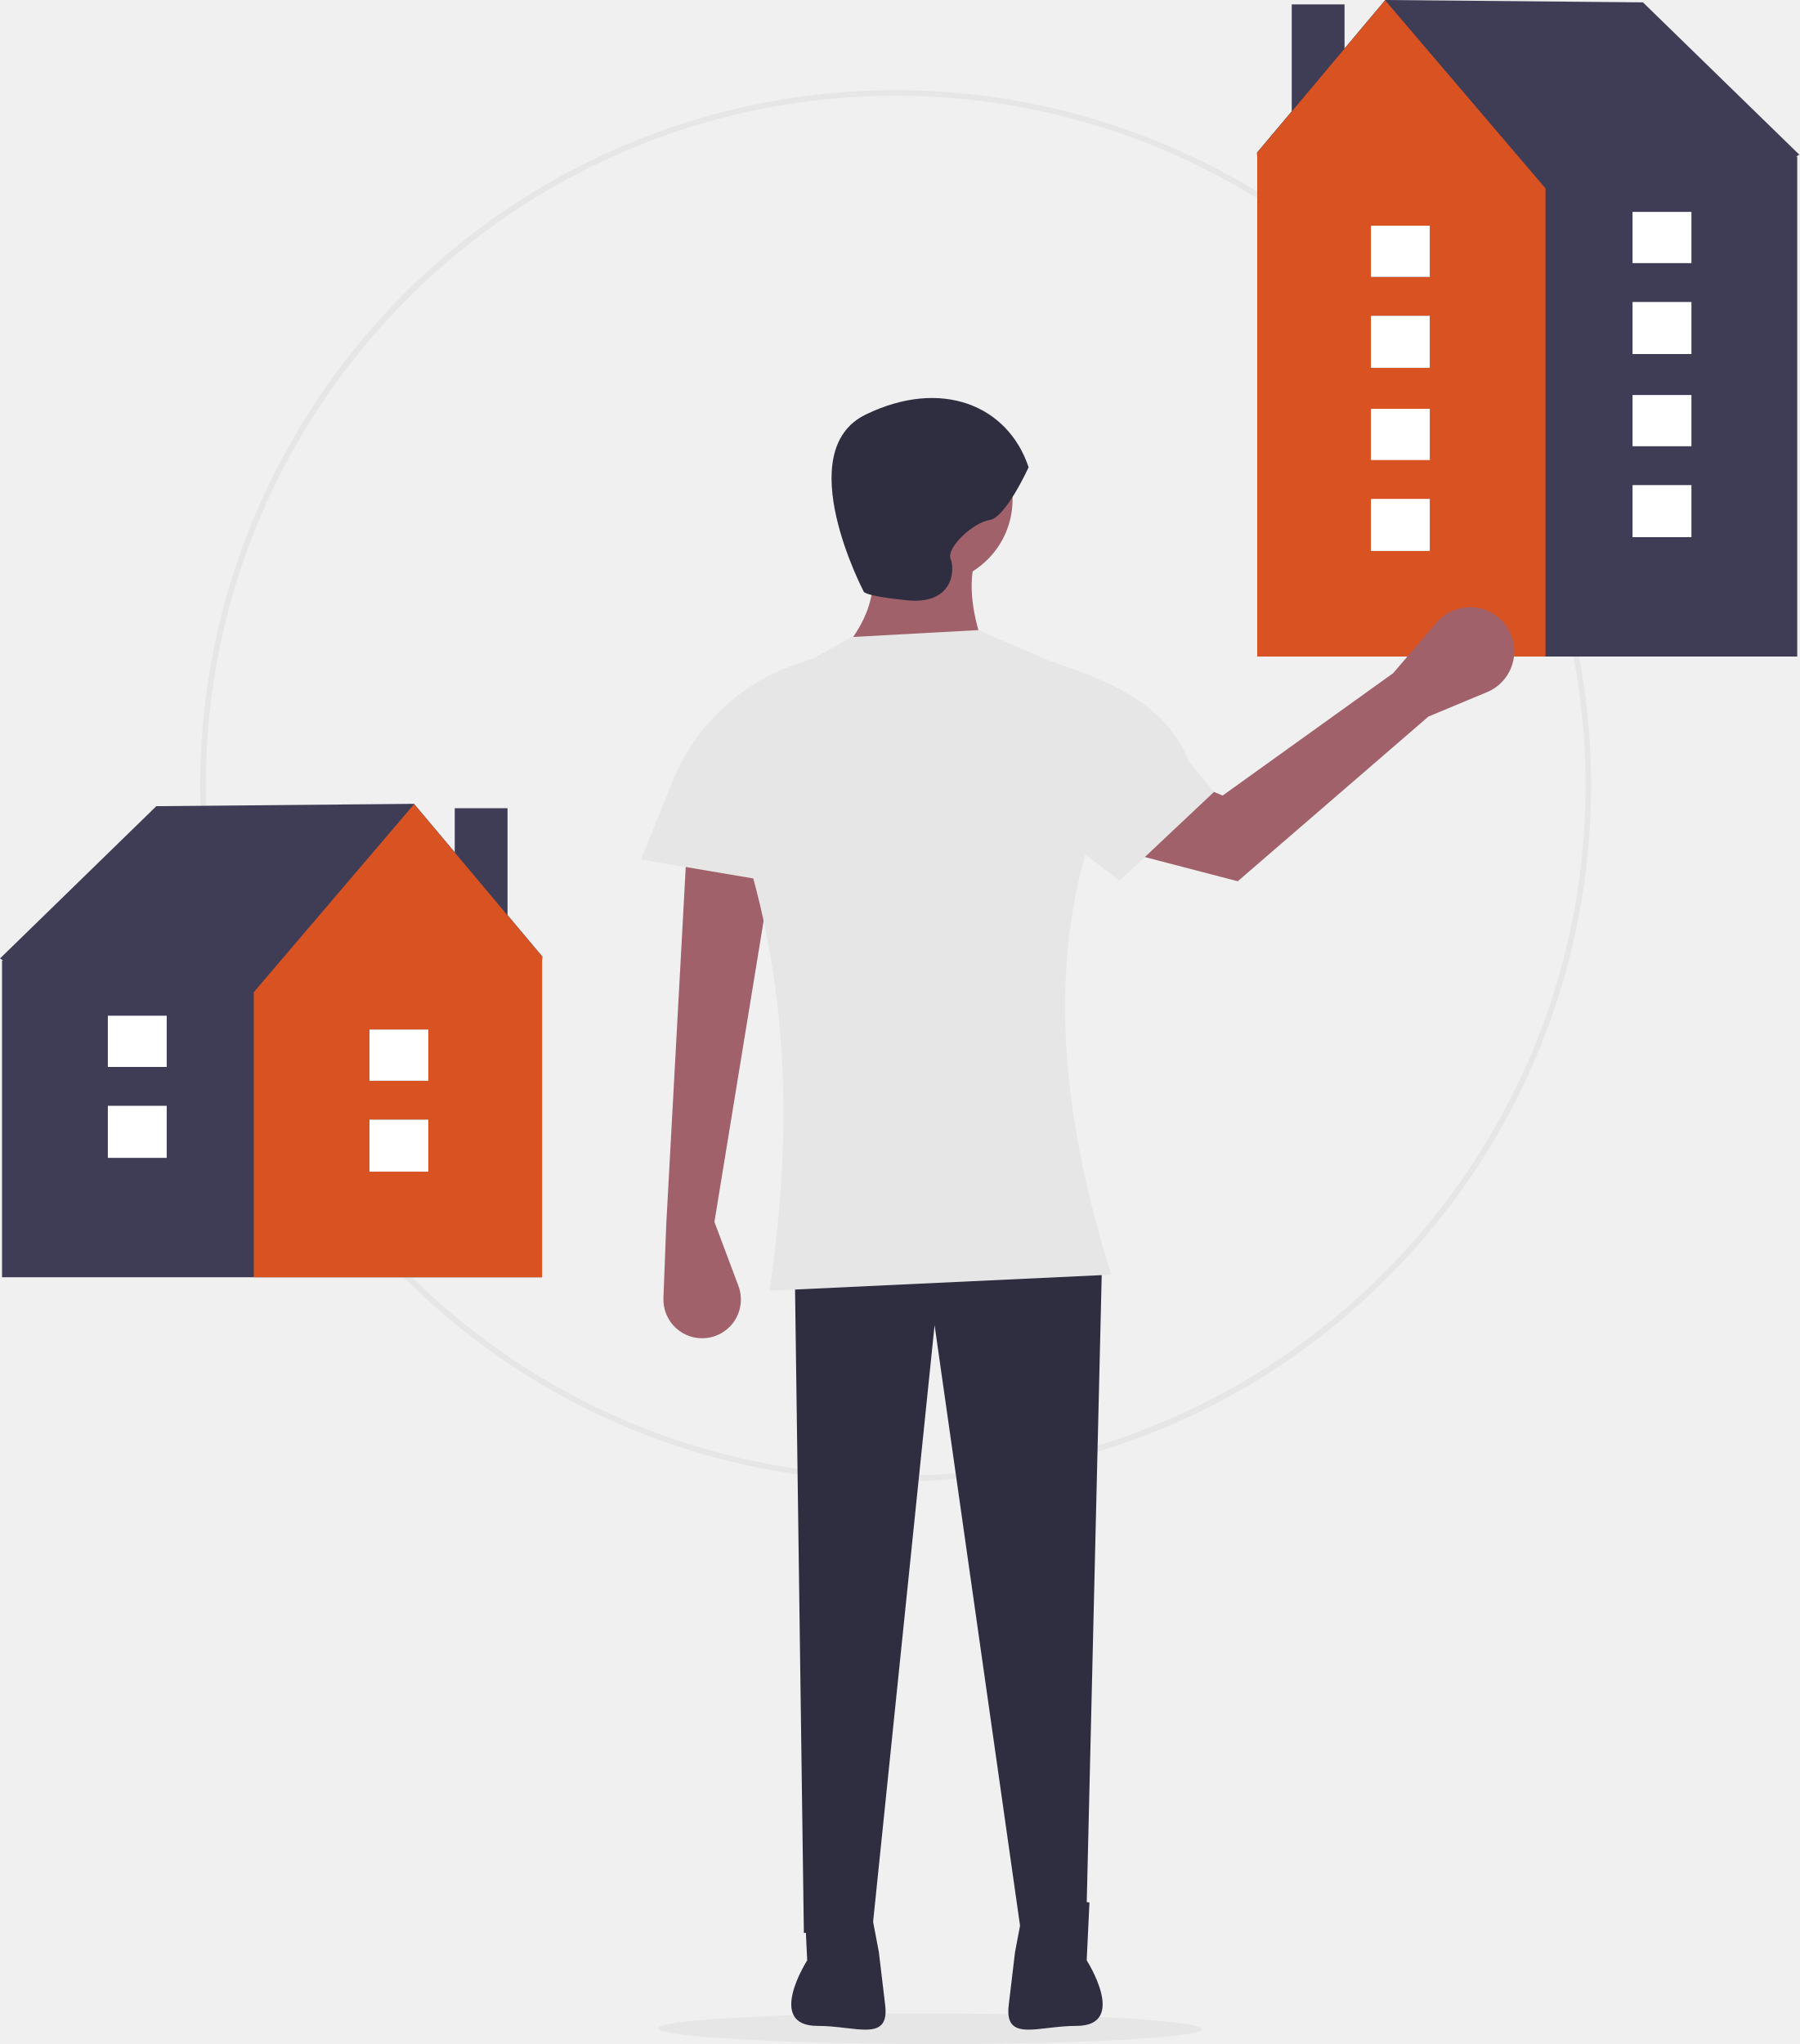
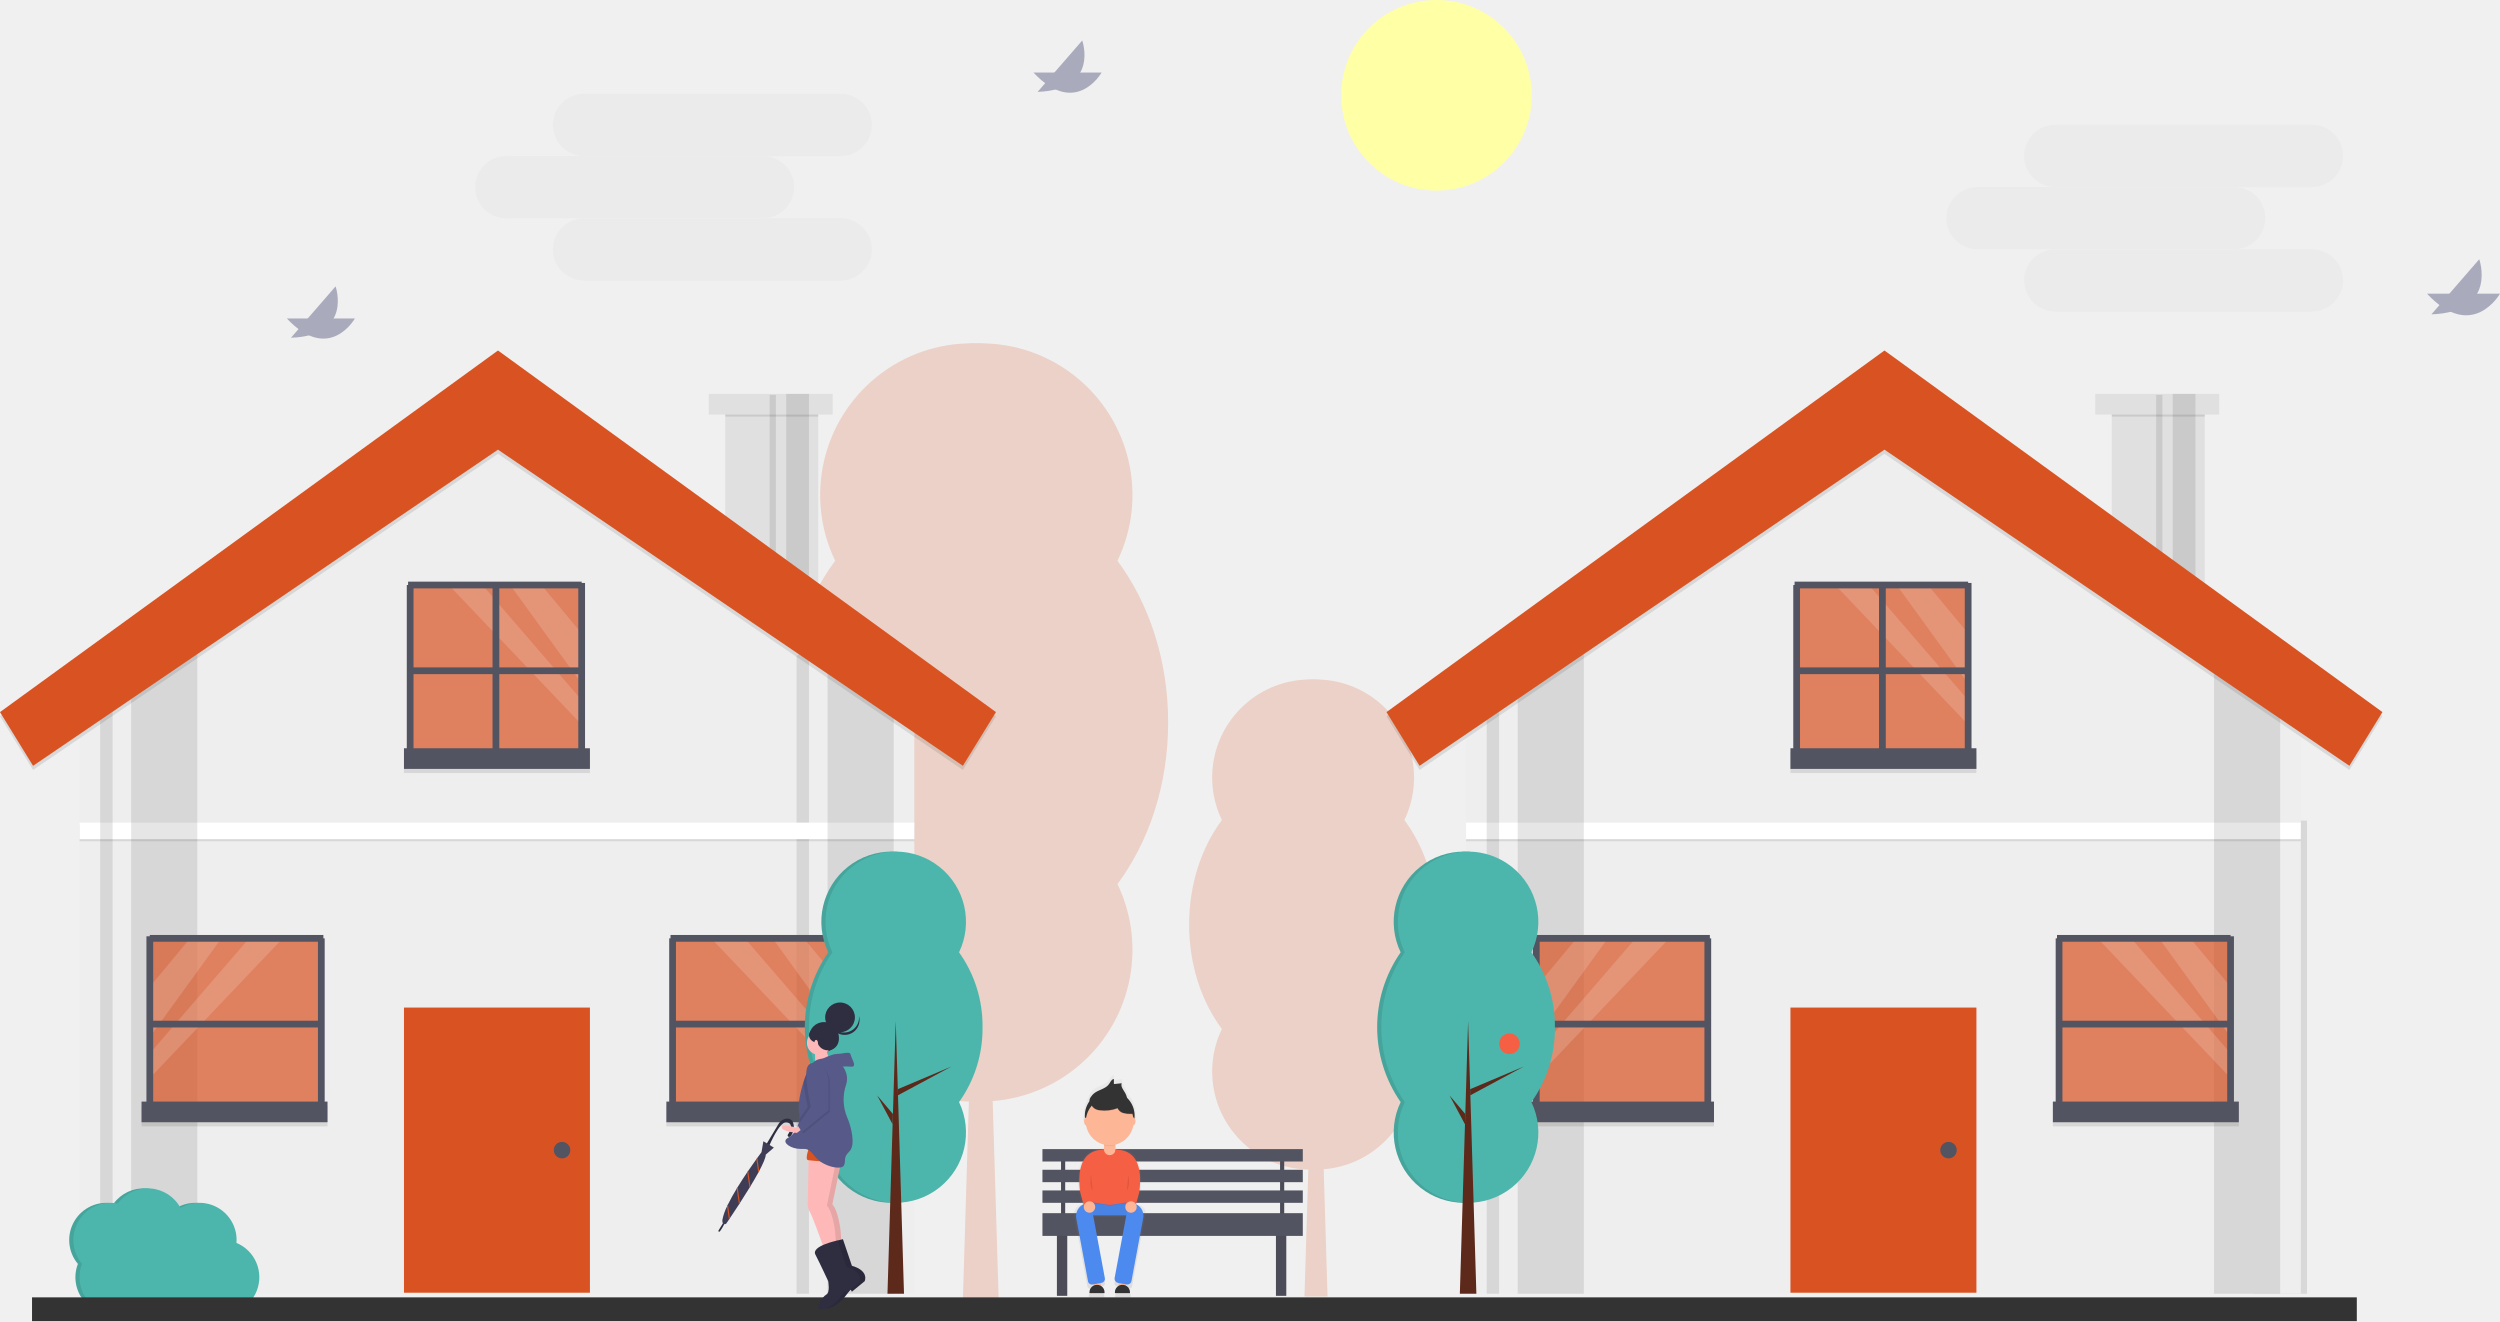
- <svg xmlns="http://www.w3.org/2000/svg" id="efec5e00-3a03-4cc7-a116-3276bdc4c472" data-name="Layer 1" width="648.601" height="736.677" viewBox="0 0 648.601 736.677">
-   <ellipse cx="610.961" cy="812.823" rx="5.513" ry="98.066" transform="translate(-478.5417 1340.817) rotate(-89.90804)" fill="#e6e6e6" />
-   <path d="M598.576,615.545a250.685,250.685,0,1,1,177.26-73.424A249.045,249.045,0,0,1,598.576,615.545Zm0-499.369c-137.125,0-248.684,111.559-248.684,248.684S461.451,613.545,598.576,613.545c137.125,0,248.684-111.56,248.684-248.685S735.7,116.176,598.576,116.176Z" transform="translate(-275.6997 -81.66159)" fill="#e6e6e6" />
-   <rect x="163.923" y="291.289" width="19.027" height="65.862" fill="#3f3d56" />
-   <polygon points="195.515 344.761 149.239 289.708 56.349 290.557 0 345.442 1.139 346.174 0.732 346.174 0.732 460.334 195.39 460.334 195.39 346.174 195.515 344.761" fill="#3f3d56" />
-   <polygon points="149.287 289.825 91.475 357.603 91.475 460.334 195.39 460.334 195.39 344.71 149.287 289.825" fill="#d95322" />
-   <rect x="133.187" y="403.523" width="21.222" height="18.758" fill="#3f3d56" />
-   <rect x="133.187" y="371.055" width="21.222" height="18.46" fill="#3f3d56" />
-   <rect x="133.187" y="403.523" width="21.222" height="18.758" fill="#fff" />
-   <rect x="133.187" y="371.055" width="21.222" height="18.46" fill="#fff" />
-   <rect x="38.875" y="398.545" width="21.222" height="18.758" fill="#3f3d56" />
-   <rect x="38.875" y="366.077" width="21.222" height="18.46" fill="#3f3d56" />
-   <rect x="38.875" y="398.545" width="21.222" height="18.758" fill="#fff" />
-   <rect x="38.875" y="366.077" width="21.222" height="18.46" fill="#fff" />
-   <rect x="465.651" y="1.581" width="19.027" height="65.862" fill="#3f3d56" />
-   <polygon points="453.211 56.466 453.211 236.624 647.869 236.624 647.869 56.466 647.462 56.466 648.601 55.734 592.252 0.849 499.362 0 453.086 55.053 453.211 56.466" fill="#3f3d56" />
-   <polygon points="453.211 55.002 453.211 236.624 557.126 236.624 557.126 67.896 499.314 0.117 453.211 55.002" fill="#d95322" />
-   <rect x="494.191" y="113.815" width="21.222" height="18.758" fill="#3f3d56" />
-   <rect x="494.191" y="81.347" width="21.222" height="18.46" fill="#3f3d56" />
-   <rect x="494.191" y="113.815" width="21.222" height="18.758" fill="#fff" />
-   <rect x="494.191" y="81.347" width="21.222" height="18.46" fill="#fff" />
-   <rect x="588.504" y="108.837" width="21.222" height="18.758" fill="#3f3d56" />
-   <rect x="588.504" y="76.37" width="21.222" height="18.46" fill="#3f3d56" />
-   <rect x="588.504" y="108.837" width="21.222" height="18.758" fill="#fff" />
-   <rect x="588.504" y="76.37" width="21.222" height="18.46" fill="#fff" />
-   <rect x="494.191" y="179.812" width="21.222" height="18.758" fill="#fff" />
-   <rect x="494.191" y="147.344" width="21.222" height="18.46" fill="#fff" />
-   <rect x="588.504" y="174.835" width="21.222" height="18.758" fill="#fff" />
-   <rect x="588.504" y="142.367" width="21.222" height="18.46" fill="#fff" />
-   <circle cx="334.42" cy="179.978" r="30.588" fill="#a0616a" />
-   <path d="M578.705,317.029l52.082-.827c-4.48-12.344-6.421-23.902-3.307-33.895l-39.682-4.134Q595.841,297.601,578.705,317.029Z" transform="translate(-275.6997 -81.66159)" fill="#a0616a" />
-   <path d="M533.236,522.052l8.649,23.063a13.966,13.966,0,0,1-11.386,18.767h0a13.966,13.966,0,0,1-15.646-14.4l1.023-26.604,7.44-136.406,30.588,9.094Z" transform="translate(-275.6997 -81.66159)" fill="#a0616a" />
-   <polygon points="289.778 696.669 314.579 694.189 336.9 477.592 368.315 698.323 391.463 697.496 397.25 455.271 286.471 455.271 289.778 696.669" fill="#2f2e41" />
-   <path d="M646.495,250.066s-8.267,18.188-14.054,19.014-15.707,9.92-14.054,14.054.827,16.534-15.707,14.881-15.707-3.307-15.707-3.307-26.455-50.429.827-63.656S639.054,227.745,646.495,250.066Z" transform="translate(-275.6997 -81.66159)" fill="#2f2e41" />
-   <path d="M668.427,767.325l-.994,20.867s15.145,23.621-3.735,23.621c-.189,0,.186.001,0,0-13.653-.043-25.993,6.101-24.379-7.456l2.279-19.145,3.975-20.867Z" transform="translate(-275.6997 -81.66159)" fill="#2f2e41" />
-   <path d="M565.684,767.325l.994,20.867s-15.145,23.621,3.735,23.621c.189,0-.186.001,0,0,13.653-.043,25.993,6.101,24.379-7.456l-2.279-19.145-3.975-20.867Z" transform="translate(-275.6997 -81.66159)" fill="#2f2e41" />
-   <path d="M553.077,546.853l123.179-5.787c-22.973-73.72-23.143-134.041,5.787-189.586a29.74,29.74,0,0,0-17.974-27.314l-35.762-15.405L582.838,311.242,552.836,327.743A35.715,35.715,0,0,0,534.379,360.863C560.646,423.566,562.146,485.396,553.077,546.853Z" transform="translate(-275.6997 -81.66159)" fill="#e6e6e6" />
-   <path d="M575.398,403.006l-68.617-11.574,11.305-28.067a73.963,73.963,0,0,1,44.772-42.384l6.753-2.299Z" transform="translate(-275.6997 -81.66159)" fill="#e6e6e6" />
-   <path d="M790.634,339.906l21.122-8.801a15.919,15.919,0,0,0,7.345-23.183l0,0a15.919,15.919,0,0,0-25.546-1.881l-15.673,18.257-61.435,44.085-41.763-17.336-4.975,34.639,52.176,13.589Z" transform="translate(-275.6997 -81.66159)" fill="#a0616a" />
-   <path d="M679.3,399.103l34-32-9-11c-8.044-19.971-26.538-28.184-46.919-35.122l-6.753-2.299-5.328,54.421Z" transform="translate(-275.6997 -81.66159)" fill="#e6e6e6" />
+ <svg xmlns="http://www.w3.org/2000/svg" id="bb76200d-cd07-483e-a421-0f3a49134860" data-name="Layer 1" width="740.856" height="391.51" viewBox="0 0 740.856 391.51">
+   <defs>
+     <linearGradient id="fd7346e0-ec75-4521-bfef-a70f45a1cb66" x1="558.452" y1="638.71" x2="558.452" y2="572.731" gradientUnits="userSpaceOnUse">
+       <stop offset="0" stop-color="gray" stop-opacity="0.25" />
+       <stop offset="0.535" stop-color="gray" stop-opacity="0.12" />
+       <stop offset="1" stop-color="gray" stop-opacity="0.1" />
+     </linearGradient>
+   </defs>
+   <g opacity="0.2">
+     <path d="M573.098,468.331c0-18.533-5.712-35.373-15.023-47.903a44.946,44.946,0,1,0-80.997,0c-9.311,12.53-15.023,29.37-15.023,47.903s5.712,35.373,15.023,47.903a44.946,44.946,0,1,0,80.997,0C567.386,503.704,573.098,486.864,573.098,468.331Z" transform="translate(-229.5718 -254.245)" fill="#d95322" />
+     <path d="M573.098,468.331c0-18.533-5.712-35.373-15.023-47.903a44.946,44.946,0,1,0-80.997,0c-9.311,12.53-15.023,29.37-15.023,47.903s5.712,35.373,15.023,47.903a44.946,44.946,0,1,0,80.997,0C567.386,503.704,573.098,486.864,573.098,468.331Z" transform="translate(-229.5718 -254.245)" fill="#d95322" opacity="0.1" />
+     <path d="M575.742,468.331c0-18.533-5.712-35.373-15.023-47.903a44.946,44.946,0,1,0-80.997,0c-9.311,12.53-15.023,29.37-15.023,47.903s5.712,35.373,15.023,47.903a44.946,44.946,0,1,0,80.997,0C570.03,503.704,575.742,486.864,575.742,468.331Z" transform="translate(-229.5718 -254.245)" fill="#d95322" />
+     <polygon points="295.936 384.618 285.361 384.618 290.649 210.12 295.936 384.618" fill="#d95322" />
+     <polygon points="291.97 253.731 326.341 239.203 291.97 257.71 291.97 253.731" fill="#d95322" />
+     <polygon points="288.846 269.608 278.751 257.71 288.646 276.218 288.846 269.608" fill="#d95322" />
+   </g>
+   <g opacity="0.2">
+     <path d="M653.739,528.216c0-11.978-3.692-22.863-9.71-30.961a29.05,29.05,0,1,0-52.351,0c-6.018,8.099-9.71,18.983-9.71,30.961s3.692,22.862,9.71,30.961a29.05,29.05,0,1,0,52.351,0C650.047,551.078,653.739,540.194,653.739,528.216Z" transform="translate(-229.5718 -254.245)" fill="#d95322" />
+     <path d="M653.739,528.216c0-11.978-3.692-22.863-9.71-30.961a29.05,29.05,0,1,0-52.351,0c-6.018,8.099-9.71,18.983-9.71,30.961s3.692,22.862,9.71,30.961a29.05,29.05,0,1,0,52.351,0C650.047,551.078,653.739,540.194,653.739,528.216Z" transform="translate(-229.5718 -254.245)" fill="#d95322" opacity="0.1" />
+     <path d="M655.448,528.216c0-11.978-3.692-22.863-9.71-30.961a29.05,29.05,0,1,0-52.351,0c-6.018,8.099-9.71,18.983-9.71,30.961s3.692,22.862,9.71,30.961a29.05,29.05,0,1,0,52.351,0C651.756,551.078,655.448,540.194,655.448,528.216Z" transform="translate(-229.5718 -254.245)" fill="#d95322" />
+     <polygon points="393.409 384.19 386.573 384.19 389.991 271.407 393.409 384.19" fill="#d95322" />
+     <polygon points="390.845 299.595 413.06 290.205 390.845 302.166 390.845 299.595" fill="#d95322" />
+     <polygon points="388.826 309.856 382.301 302.166 388.696 314.128 388.826 309.856" fill="#d95322" />
+   </g>
+   <rect x="314.432" y="341.754" width="1.225" height="18.37" fill="#535461" />
+   <rect x="313.208" y="362.574" width="3.062" height="21.432" fill="#535461" />
+   <rect x="378.115" y="362.574" width="3.062" height="21.432" fill="#535461" />
+   <rect x="313.208" y="362.574" width="3.062" height="21.432" opacity="0.1" />
+   <rect x="378.115" y="362.574" width="3.062" height="21.432" opacity="0.1" />
+   <rect x="608.911" y="595.999" width="1.225" height="18.37" transform="translate(989.475 956.1237) rotate(-180)" fill="#535461" />
+   <rect x="314.432" y="341.754" width="1.225" height="18.37" opacity="0.1" />
+   <rect x="608.911" y="595.999" width="1.225" height="18.37" transform="translate(989.475 956.1237) rotate(-180)" opacity="0.1" />
+   <rect x="308.921" y="340.53" width="77.154" height="3.674" fill="#535461" />
+   <rect x="308.921" y="346.653" width="77.154" height="3.674" fill="#535461" />
+   <rect x="308.921" y="352.776" width="77.154" height="3.674" fill="#535461" />
+   <rect x="308.921" y="359.512" width="77.154" height="6.736" fill="#535461" />
+   <rect x="214.928" y="119.784" width="27.555" height="53.273" fill="#e0e0e0" />
+   <polygon points="270.957 201.531 270.957 383.393 23.575 383.393 23.575 201.531 44.394 188.733 63.989 176.682 147.572 125.295 270.957 201.531" fill="#eee" />
+   <polygon points="239.728 383.393 239.728 192.119 236.054 194.378 236.054 383.393 239.728 383.393" opacity="0.1" />
+   <rect x="119.711" y="298.585" width="55.11" height="84.502" fill="#d95322" />
+   <circle cx="166.554" cy="340.836" r="2.449" fill="#535461" />
+   <rect x="214.928" y="120.397" width="27.555" height="3.062" opacity="0.1" />
+   <rect x="210.03" y="116.723" width="36.74" height="6.123" fill="#e0e0e0" />
+   <rect x="23.575" y="244.394" width="247.382" height="4.899" opacity="0.1" />
+   <rect x="23.575" y="243.781" width="247.382" height="4.899" fill="#fff" />
+   <rect x="232.992" y="116.723" width="6.736" height="56.334" opacity="0.1" />
+   <rect x="228.093" y="117.029" width="1.837" height="56.334" opacity="0.1" />
+   <polygon points="264.833 194.183 264.833 383.393 245.239 383.393 245.239 188.733 264.833 194.183" opacity="0.1" />
+   <polygon points="58.478 176.682 58.478 383.393 38.883 383.393 38.883 188.733 58.478 176.682" opacity="0.1" />
+   <polygon points="33.372 383.393 33.372 192.119 29.698 194.378 29.698 383.393 33.372 383.393" opacity="0.1" />
+   <polygon points="147.572 105.088 0 212.246 9.797 228.167 147.572 134.48 285.346 228.167 295.144 212.246 147.572 105.088" opacity="0.1" />
+   <polygon points="147.572 103.864 0 211.022 9.797 226.942 147.572 133.256 285.346 226.942 295.144 211.022 147.572 103.864" fill="#d95322" />
+   <rect x="44.088" y="277.766" width="51.436" height="51.436" fill="#d95322" opacity="0.7" />
+   <rect x="41.945" y="327.671" width="55.11" height="6.123" opacity="0.1" />
+   <rect x="41.945" y="326.446" width="55.11" height="6.123" fill="#535461" />
+   <polygon points="65.593 278.072 44.394 307.323 44.394 292.419 56.31 278.072 65.593 278.072" fill="#fff" opacity="0.15" />
+   <polygon points="83.804 278.072 44.394 319.478 44.394 312.173 73.804 278.072 83.804 278.072" fill="#fff" opacity="0.15" />
+   <line x1="44.088" y1="303.484" x2="95.524" y2="303.484" fill="none" stroke="#535461" stroke-miterlimit="10" stroke-width="2" />
+   <line x1="44.394" y1="278.072" x2="95.83" y2="278.072" fill="none" stroke="#535461" stroke-miterlimit="10" stroke-width="2" />
+   <line x1="95.218" y1="278.072" x2="95.218" y2="329.508" fill="none" stroke="#535461" stroke-miterlimit="10" stroke-width="2" />
+   <line x1="44.394" y1="277.46" x2="44.394" y2="328.895" fill="none" stroke="#535461" stroke-miterlimit="10" stroke-width="2" />
+   <rect x="428.579" y="532.011" width="51.436" height="51.436" transform="translate(679.023 861.2124) rotate(-180)" fill="#d95322" opacity="0.7" />
+   <rect x="427.049" y="581.916" width="55.11" height="6.123" transform="translate(679.6353 915.7099) rotate(-180)" opacity="0.1" />
+   <rect x="427.049" y="580.691" width="55.11" height="6.123" transform="translate(679.6353 913.2606) rotate(-180)" fill="#535461" />
+   <polygon points="228.938 278.072 250.137 307.323 250.137 292.419 238.221 278.072 228.938 278.072" fill="#fff" opacity="0.15" />
+   <polygon points="210.728 278.072 250.137 319.478 250.137 312.173 220.727 278.072 210.728 278.072" fill="#fff" opacity="0.15" />
+   <line x1="250.444" y1="303.484" x2="199.008" y2="303.484" fill="none" stroke="#535461" stroke-miterlimit="10" stroke-width="2" />
+   <line x1="250.137" y1="278.072" x2="198.702" y2="278.072" fill="none" stroke="#535461" stroke-miterlimit="10" stroke-width="2" />
+   <line x1="199.314" y1="278.072" x2="199.314" y2="329.508" fill="none" stroke="#535461" stroke-miterlimit="10" stroke-width="2" />
+   <line x1="250.137" y1="277.46" x2="250.137" y2="328.895" fill="none" stroke="#535461" stroke-miterlimit="10" stroke-width="2" />
+   <rect x="350.813" y="427.302" width="51.436" height="51.436" transform="translate(523.4908 651.7951) rotate(-180)" fill="#d95322" opacity="0.7" />
+   <rect x="349.283" y="477.207" width="55.11" height="6.123" transform="translate(524.1032 706.2926) rotate(-180)" opacity="0.1" />
+   <rect x="349.283" y="475.982" width="55.11" height="6.123" transform="translate(524.1032 703.8432) rotate(-180)" fill="#535461" />
+   <polygon points="151.172 173.363 172.371 202.614 172.371 187.71 160.455 173.363 151.172 173.363" fill="#fff" opacity="0.15" />
+   <polygon points="132.962 173.363 172.371 214.769 172.371 207.464 142.961 173.363 132.962 173.363" fill="#fff" opacity="0.15" />
+   <line x1="172.677" y1="198.775" x2="121.242" y2="198.775" fill="none" stroke="#535461" stroke-miterlimit="10" stroke-width="2" />
+   <line x1="172.371" y1="173.363" x2="120.935" y2="173.363" fill="none" stroke="#535461" stroke-miterlimit="10" stroke-width="2" />
+   <line x1="146.96" y1="173.057" x2="146.96" y2="224.493" fill="none" stroke="#535461" stroke-miterlimit="10" stroke-width="2" />
+   <line x1="121.548" y1="173.363" x2="121.548" y2="224.799" fill="none" stroke="#535461" stroke-miterlimit="10" stroke-width="2" />
+   <line x1="172.371" y1="172.751" x2="172.371" y2="224.187" fill="none" stroke="#535461" stroke-miterlimit="10" stroke-width="2" />
+   <rect x="667.747" y="243.169" width="15.921" height="140.224" opacity="0.1" />
+   <rect x="625.803" y="119.784" width="27.555" height="53.273" fill="#e0e0e0" />
+   <polygon points="681.831 201.531 681.831 383.393 434.449 383.393 434.449 201.531 455.268 188.733 474.863 176.682 558.446 125.295 681.831 201.531" fill="#eee" />
+   <rect x="530.585" y="298.585" width="55.11" height="84.502" fill="#d95322" />
+   <circle cx="577.429" cy="340.836" r="2.449" fill="#535461" />
+   <rect x="625.803" y="120.397" width="27.555" height="3.062" opacity="0.1" />
+   <rect x="620.904" y="116.723" width="36.74" height="6.123" fill="#e0e0e0" />
+   <rect x="434.449" y="244.394" width="247.382" height="4.899" opacity="0.1" />
+   <rect x="434.449" y="243.781" width="247.382" height="4.899" fill="#fff" />
+   <rect x="643.866" y="116.723" width="6.736" height="56.334" opacity="0.1" />
+   <rect x="638.968" y="117.029" width="1.837" height="56.334" opacity="0.1" />
+   <polygon points="675.708 194.183 675.708 383.393 656.113 383.393 656.113 188.733 675.708 194.183" opacity="0.1" />
+   <polygon points="469.352 176.682 469.352 383.393 449.757 383.393 449.757 188.733 469.352 176.682" opacity="0.1" />
+   <polygon points="444.246 383.393 444.246 192.119 440.572 194.378 440.572 383.393 444.246 383.393" opacity="0.1" />
+   <polygon points="558.446 105.088 410.874 212.246 420.672 228.167 558.446 134.48 696.221 228.167 706.018 212.246 558.446 105.088" opacity="0.1" />
+   <polygon points="558.446 103.864 410.874 211.022 420.672 226.942 558.446 133.256 696.221 226.942 706.018 211.022 558.446 103.864" fill="#d95322" />
+   <rect x="454.962" y="277.766" width="51.436" height="51.436" fill="#d95322" opacity="0.7" />
+   <rect x="452.819" y="327.671" width="55.11" height="6.123" opacity="0.1" />
+   <rect x="452.819" y="326.446" width="55.11" height="6.123" fill="#535461" />
+   <polygon points="476.467 278.072 455.268 307.323 455.268 292.419 467.184 278.072 476.467 278.072" fill="#fff" opacity="0.15" />
+   <polygon points="494.678 278.072 455.268 319.478 455.268 312.173 484.679 278.072 494.678 278.072" fill="#fff" opacity="0.15" />
+   <line x1="454.962" y1="303.484" x2="506.398" y2="303.484" fill="none" stroke="#535461" stroke-miterlimit="10" stroke-width="2" />
+   <line x1="455.268" y1="278.072" x2="506.704" y2="278.072" fill="none" stroke="#535461" stroke-miterlimit="10" stroke-width="2" />
+   <line x1="506.092" y1="278.072" x2="506.092" y2="329.508" fill="none" stroke="#535461" stroke-miterlimit="10" stroke-width="2" />
+   <line x1="455.268" y1="277.46" x2="455.268" y2="328.895" fill="none" stroke="#535461" stroke-miterlimit="10" stroke-width="2" />
+   <rect x="839.454" y="532.011" width="51.436" height="51.436" transform="translate(1500.772 861.2124) rotate(-180)" fill="#d95322" opacity="0.7" />
+   <rect x="837.923" y="581.916" width="55.11" height="6.123" transform="translate(1501.384 915.7099) rotate(-180)" opacity="0.1" />
+   <rect x="837.923" y="580.691" width="55.11" height="6.123" transform="translate(1501.384 913.2606) rotate(-180)" fill="#535461" />
+   <polygon points="639.813 278.072 661.012 307.323 661.012 292.419 649.096 278.072 639.813 278.072" fill="#fff" opacity="0.15" />
+   <polygon points="621.602 278.072 661.012 319.478 661.012 312.173 631.601 278.072 621.602 278.072" fill="#fff" opacity="0.15" />
+   <line x1="661.318" y1="303.484" x2="609.882" y2="303.484" fill="none" stroke="#535461" stroke-miterlimit="10" stroke-width="2" />
+   <line x1="661.012" y1="278.072" x2="609.576" y2="278.072" fill="none" stroke="#535461" stroke-miterlimit="10" stroke-width="2" />
+   <line x1="610.188" y1="278.072" x2="610.188" y2="329.508" fill="none" stroke="#535461" stroke-miterlimit="10" stroke-width="2" />
+   <line x1="661.012" y1="277.46" x2="661.012" y2="328.895" fill="none" stroke="#535461" stroke-miterlimit="10" stroke-width="2" />
+   <rect x="761.688" y="427.302" width="51.436" height="51.436" transform="translate(1345.24 651.7951) rotate(-180)" fill="#d95322" opacity="0.7" />
+   <rect x="760.157" y="477.207" width="55.11" height="6.123" transform="translate(1345.852 706.2926) rotate(-180)" opacity="0.1" />
+   <rect x="760.157" y="475.982" width="55.11" height="6.123" transform="translate(1345.852 703.8432) rotate(-180)" fill="#535461" />
+   <polygon points="562.047 173.363 583.246 202.614 583.246 187.71 571.33 173.363 562.047 173.363" fill="#fff" opacity="0.15" />
+   <polygon points="543.836 173.363 583.246 214.769 583.246 207.464 553.835 173.363 543.836 173.363" fill="#fff" opacity="0.15" />
+   <line x1="583.552" y1="198.775" x2="532.116" y2="198.775" fill="none" stroke="#535461" stroke-miterlimit="10" stroke-width="2" />
+   <line x1="583.246" y1="173.363" x2="531.81" y2="173.363" fill="none" stroke="#535461" stroke-miterlimit="10" stroke-width="2" />
+   <line x1="557.834" y1="173.057" x2="557.834" y2="224.493" fill="none" stroke="#535461" stroke-miterlimit="10" stroke-width="2" />
+   <line x1="532.422" y1="173.363" x2="532.422" y2="224.799" fill="none" stroke="#535461" stroke-miterlimit="10" stroke-width="2" />
+   <line x1="583.246" y1="172.751" x2="583.246" y2="224.187" fill="none" stroke="#535461" stroke-miterlimit="10" stroke-width="2" />
+   <path d="M519.511,558.647a37.295,37.295,0,0,0-6.959-22.189,20.819,20.819,0,1,0-37.518,0,38.855,38.855,0,0,0,0,44.378,20.819,20.819,0,1,0,37.518,0A37.296,37.296,0,0,0,519.511,558.647Z" transform="translate(-229.5718 -254.245)" fill="#4db6ac" />
+   <path d="M519.511,558.647a37.295,37.295,0,0,0-6.959-22.189,20.819,20.819,0,1,0-37.518,0,38.855,38.855,0,0,0,0,44.378,20.819,20.819,0,1,0,37.518,0A37.296,37.296,0,0,0,519.511,558.647Z" transform="translate(-229.5718 -254.245)" opacity="0.1" />
+   <path d="M520.735,558.647a37.295,37.295,0,0,0-6.959-22.189,20.819,20.819,0,1,0-37.518,0,38.855,38.855,0,0,0,0,44.378,20.819,20.819,0,1,0,37.518,0A37.296,37.296,0,0,0,520.735,558.647Z" transform="translate(-229.5718 -254.245)" fill="#4db6ac" />
+   <polygon points="267.895 383.393 262.996 383.393 265.446 302.565 267.895 383.393" fill="#5d291b" />
+   <polygon points="266.058 322.766 281.979 316.036 266.058 324.609 266.058 322.766" fill="#5d291b" />
+   <polygon points="264.611 330.12 259.935 324.609 264.518 333.182 264.611 330.12" fill="#5d291b" />
+   <path d="M689.126,558.647a37.296,37.296,0,0,0-6.959-22.189,20.819,20.819,0,1,0-37.518,0,38.855,38.855,0,0,0,0,44.378,20.819,20.819,0,1,0,37.518,0A37.296,37.296,0,0,0,689.126,558.647Z" transform="translate(-229.5718 -254.245)" fill="#4db6ac" />
+   <path d="M689.126,558.647a37.296,37.296,0,0,0-6.959-22.189,20.819,20.819,0,1,0-37.518,0,38.855,38.855,0,0,0,0,44.378,20.819,20.819,0,1,0,37.518,0A37.296,37.296,0,0,0,689.126,558.647Z" transform="translate(-229.5718 -254.245)" opacity="0.1" />
+   <path d="M690.351,558.647a37.295,37.295,0,0,0-6.959-22.189,20.819,20.819,0,1,0-37.518,0,38.855,38.855,0,0,0,0,44.378,20.819,20.819,0,1,0,37.518,0A37.296,37.296,0,0,0,690.351,558.647Z" transform="translate(-229.5718 -254.245)" fill="#4db6ac" />
+   <polygon points="437.511 383.393 432.612 383.393 435.061 302.565 437.511 383.393" fill="#5d291b" />
+   <polygon points="435.674 322.766 451.594 316.036 435.674 324.609 435.674 322.766" fill="#5d291b" />
+   <polygon points="434.226 330.12 429.55 324.609 434.134 333.182 434.226 330.12" fill="#5d291b" />
+   <g opacity="0.7">
+     <path d="M567.048,611.309l-.505-.094.994-3.667c1.567-11.75-4.352-12.934-6.571-12.973a7.298,7.298,0,0,0-.78-.237v-1.385a7.357,7.357,0,0,0,5.495-5.941l.019.002c.353,0,.639-.537.639-1.199a1.664,1.664,0,0,0-.278-.989q.038-.38.038-.769a7.646,7.646,0,0,0-2.364-5.536,4.928,4.928,0,0,0-.542-1.46c-.545-.96-1.451-1.96-1.082-3l-2.393.246-.022-1.577c-.747.134-1.06.999-1.503,1.616-1.065,1.482-3.204,1.688-4.618,2.843-.481.392-1.563,1.587-1.358,2.369a7.634,7.634,0,0,0-1.459,4.499q0,.389.038.769a1.664,1.664,0,0,0-.278.989c0,.662.286,1.199.639,1.199l.012-.001a7.373,7.373,0,0,0,5.501,5.941v1.385a7.298,7.298,0,0,0-.78.237c-2.219.04-8.138,1.223-6.571,12.973l.994,3.667-.237.044A2.727,2.727,0,0,0,547.898,614.44l3.923,21.014a.826.826,0,0,0,.963.66l.692-.129v.409a2.295,2.295,0,0,0-1.278,2.057v.26h4.634v-.26a2.294,2.294,0,0,0-1.119-1.969v-.914l.632-.118a.826.826,0,0,0,.66-.963l-3.686-19.747h10.222l-3.686,19.747a.826.826,0,0,0,.66.963l.632.118v.914a2.294,2.294,0,0,0-1.119,1.969v.26h4.634v-.26a2.295,2.295,0,0,0-1.278-2.057v-.409l.692.129a.826.826,0,0,0,.963-.66l3.973-21.282A2.454,2.454,0,0,0,567.048,611.309Z" transform="translate(-229.5718 -254.245)" fill="url(#fd7346e0-ec75-4521-bfef-a70f45a1cb66)" />
+   </g>
+   <rect x="324.092" y="379.064" width="2.153" height="2.921" fill="#fdb797" />
+   <rect x="331.472" y="379.064" width="2.153" height="2.921" fill="#fdb797" />
+   <rect x="321.786" y="355.079" width="14.145" height="5.074" fill="#4d8af0" />
+   <g opacity="0.05">
+     <rect x="321.786" y="355.079" width="14.145" height="5.074" />
+   </g>
+   <path d="M551.357,610.247a54.019,54.019,0,0,0,7.073,1.23,54.019,54.019,0,0,0,7.073-1.23v-.769H551.357Z" transform="translate(-229.5718 -254.245)" opacity="0.1" />
+   <path d="M565.503,610.093a54.019,54.019,0,0,1-7.073,1.23,54.019,54.019,0,0,1-7.073-1.23v-8.456a7.073,7.073,0,0,1,7.073-7.073h0a7.073,7.073,0,0,1,7.073,7.073Z" transform="translate(-229.5718 -254.245)" fill="#f55f44" />
+   <path d="M327.167,336.782h3.383a0,0,0,0,1,0,0v3.875a1.66,1.66,0,0,1-1.66,1.66H328.827a1.66,1.66,0,0,1-1.66-1.66v-3.875A0,0,0,0,1,327.167,336.782Z" fill="#fdb797" />
+   <path d="M556.067,634.39l-2.712.506a1.157,1.157,0,0,1-1.35-.925l-3.487-18.683a3.823,3.823,0,0,1,3.056-4.459l.092-.017a1.157,1.157,0,0,1,1.35.925l3.976,21.303A1.157,1.157,0,0,1,556.067,634.39Z" transform="translate(-229.5718 -254.245)" fill="#4d8af0" />
+   <path d="M560.887,634.408l2.523.471a1.254,1.254,0,0,0,1.462-1.002l3.487-18.683a3.727,3.727,0,0,0-2.979-4.347l-.092-.017a1.254,1.254,0,0,0-1.462,1.002l-3.941,21.113A1.254,1.254,0,0,0,560.887,634.408Z" transform="translate(-229.5718 -254.245)" fill="#4d8af0" />
+   <path d="M556.739,593.59a7.077,7.077,0,0,0,3.383,0v-2.409h-3.383Z" transform="translate(-229.5718 -254.245)" opacity="0.1" />
+   <circle cx="328.858" cy="330.632" r="7.38" fill="#333" />
+   <circle cx="328.858" cy="332.324" r="7.073" fill="#fdb797" />
+   <path d="M553.76,578.269c1.361-1.111,3.418-1.309,4.444-2.735.426-.593.727-1.425,1.446-1.554l.021,1.517,2.302-.237c-.355,1.0.517,1.963,1.041,2.887a4.748,4.748,0,0,1,.614,2.235c-.799.48-1.791-.044-2.68-.323a9.88,9.88,0,0,0-2.691-.325,5.592,5.592,0,0,0-1.389.076,7.009,7.009,0,0,0-1.146.422c-.612.256-2.546,1.224-3.115.6C551.961,580.123,553.235,578.698,553.76,578.269Z" transform="translate(-229.5718 -254.245)" fill="#333" />
+   <path d="M554.145,583.022a3.243,3.243,0,0,0,1.251.377,11.019,11.019,0,0,0,5.368-.603,2.623,2.623,0,0,0,1.692,1.43,7.767,7.767,0,0,0,2.267.253.84.84,0,0,0,.488-.093c.34-.23.176-.756-.022-1.115l-.985-1.786a5.298,5.298,0,0,0-1.042-1.466,4.325,4.325,0,0,0-2.056-.883,11.596,11.596,0,0,0-5.278.176C553.985,579.809,551.62,581.494,554.145,583.022Z" transform="translate(-229.5718 -254.245)" opacity="0.1" />
+   <path d="M554.145,582.868a3.243,3.243,0,0,0,1.251.377,11.018,11.018,0,0,0,5.368-.603,2.623,2.623,0,0,0,1.692,1.43,7.767,7.767,0,0,0,2.267.253.84.84,0,0,0,.488-.093c.34-.23.176-.756-.022-1.115l-.985-1.786a5.298,5.298,0,0,0-1.042-1.466,4.325,4.325,0,0,0-2.056-.883,11.596,11.596,0,0,0-5.278.176C553.985,579.656,551.62,581.34,554.145,582.868Z" transform="translate(-229.5718 -254.245)" fill="#333" />
+   <ellipse cx="335.854" cy="332.324" rx="0.615" ry="1.153" fill="#fdb797" />
+   <ellipse cx="321.862" cy="332.324" rx="0.615" ry="1.153" fill="#fdb797" />
+   <path d="M556.767,595.035s-8.946-1.393-7.101,12.444l1.076,3.966,3.076-.123s-1.999-4.613-.769-7.688S556.767,595.035,556.767,595.035Z" transform="translate(-229.5718 -254.245)" fill="#f55f44" />
+   <path d="M560.093,595.035s8.946-1.393,7.101,12.444l-1.076,3.966-3.076-.123s1.999-4.613.769-7.688S560.093,595.035,560.093,595.035Z" transform="translate(-229.5718 -254.245)" fill="#f55f44" />
+   <circle cx="322.862" cy="357.693" r="1.691" fill="#fdb797" />
+   <circle cx="335.162" cy="357.693" r="1.691" fill="#fdb797" />
+   <path d="M325.05,380.756h.082a2.188,2.188,0,0,1,2.188,2.188v.272a0,0,0,0,1,0,0h-4.459a0,0,0,0,1,0,0V382.944A2.188,2.188,0,0,1,325.05,380.756Z" fill="#333" />
+   <path d="M332.584,380.756h.082a2.188,2.188,0,0,1,2.188,2.188v.272a0,0,0,0,1,0,0h-4.459a0,0,0,0,1,0,0V382.944A2.188,2.188,0,0,1,332.584,380.756Z" fill="#333" />
+   <path d="M552.895,602.405s-.615,3.229.461,4.613" transform="translate(-229.5718 -254.245)" opacity="0.1" />
+   <path d="M563.965,602.405s.615,3.229-.461,4.613" transform="translate(-229.5718 -254.245)" opacity="0.1" />
+   <circle cx="447.308" cy="309.301" r="3.062" fill="#f55f44" />
+   <path d="M298.416,622.566c.021-.281.043-.562.043-.849a11.006,11.006,0,0,0-16.613-9.487,11.008,11.008,0,0,0-18.588-1.322,11.018,11.018,0,0,0-10.597,17.886,11.004,11.004,0,0,0,14.875,13.955,10.957,10.957,0,0,0,11.94-1.811,10.937,10.937,0,0,0,11.022,2.183,11.017,11.017,0,0,0,7.917-20.554Z" transform="translate(-229.5718 -254.245)" fill="#4db6ac" />
+   <path d="M298.416,622.566c.021-.281.043-.562.043-.849a11.006,11.006,0,0,0-16.613-9.487,11.008,11.008,0,0,0-18.588-1.322,11.018,11.018,0,0,0-10.597,17.886,11.004,11.004,0,0,0,14.875,13.955,10.957,10.957,0,0,0,11.94-1.811,10.937,10.937,0,0,0,11.022,2.183,11.017,11.017,0,0,0,7.917-20.554Z" transform="translate(-229.5718 -254.245)" opacity="0.1" />
+   <path d="M299.641,622.566c.021-.281.043-.562.043-.849a11.006,11.006,0,0,0-16.613-9.487,11.008,11.008,0,0,0-18.588-1.322,11.018,11.018,0,0,0-10.597,17.886A11.004,11.004,0,0,0,268.761,642.749a10.957,10.957,0,0,0,11.94-1.811,10.937,10.937,0,0,0,11.022,2.183,11.017,11.017,0,0,0,7.917-20.554Z" transform="translate(-229.5718 -254.245)" fill="#4db6ac" />
+   <rect x="9.491" y="384.461" width="688.93" height="7.049" fill="#333" />
+   <circle cx="425.69" cy="28.241" r="28.241" fill="#ffffa5" />
+   <g opacity="0.3">
+     <rect x="599.829" y="36.985" width="94.52" height="18.443" rx="9.221" fill="#e0e0e0" />
+     <rect x="576.775" y="55.428" width="94.52" height="18.443" rx="9.221" fill="#e0e0e0" />
+     <rect x="599.829" y="73.871" width="94.52" height="18.443" rx="9.221" fill="#e0e0e0" />
+   </g>
+   <g opacity="0.3">
+     <rect x="163.849" y="27.8" width="94.52" height="18.443" rx="9.221" fill="#e0e0e0" />
+     <rect x="140.796" y="46.243" width="94.52" height="18.443" rx="9.221" fill="#e0e0e0" />
+     <rect x="163.849" y="64.686" width="94.52" height="18.443" rx="9.221" fill="#e0e0e0" />
+   </g>
+   <g opacity="0.3">
+     <path d="M314.576,348.618h20.172S327.147,362.066,314.576,348.618Z" transform="translate(-229.5718 -254.245)" fill="#030b44" />
+     <path d="M315.794,354.34l13.224-15.233S334.19,353.663,315.794,354.34Z" transform="translate(-229.5718 -254.245)" fill="#030b44" />
+   </g>
+   <g opacity="0.3">
+     <path d="M535.84,275.75h20.172S548.411,289.198,535.84,275.75Z" transform="translate(-229.5718 -254.245)" fill="#030b44" />
+     <path d="M537.058,281.472l13.224-15.233S555.454,280.795,537.058,281.472Z" transform="translate(-229.5718 -254.245)" fill="#030b44" />
+   </g>
+   <g opacity="0.3">
+     <path d="M948.789,341.27h21.639S962.274,355.696,948.789,341.27Z" transform="translate(-229.5718 -254.245)" fill="#030b44" />
+     <path d="M950.095,347.408l14.186-16.34S969.829,346.682,950.095,347.408Z" transform="translate(-229.5718 -254.245)" fill="#030b44" />
+   </g>
+   <path d="M443.959,616.499l-1.477,2.414s-.071.611.421.241a11.437,11.437,0,0,0,1.447-2.524Z" transform="translate(-229.5718 -254.245)" fill="#2f2e41" />
+   <path d="M456.638,593.403l3.716-6.199a2.995,2.995,0,0,1,2.306-1.467,1.756,1.756,0,0,1,1.944,1.241,4.132,4.132,0,0,1-.887,4.148s-.772.209-.731-.512l.884-1.542s.734-2.094-1.32-2.247-4.991,6.919-4.991,6.919Z" transform="translate(-229.5718 -254.245)" fill="#2f2e41" />
+   <path d="M458.902,594.328l-2.398,2.072c-.004.888-.789,2.683-1.951,4.857q-.133.251-.273.508c-.691,1.265-1.493,2.638-2.332,4.025q-.138.229-.279.459c-.94,1.539-1.916,3.081-2.828,4.494-.095.148-.189.293-.282.439-1.052,1.621-2.001,3.047-2.686,4.066-.101.151-.197.291-.285.424-.511.757-.816,1.2-.816,1.2a1.071,1.071,0,0,1-.607.163.482.482,0,0,1-.377-.254,1.993,1.993,0,0,1-.147-1.023,15.696,15.696,0,0,1,1.385-4.024c.085-.184.174-.371.265-.559.728-1.492,1.632-3.097,2.597-4.688l.28-.46c.937-1.526,1.918-3.028,2.842-4.396.097-.141.192-.28.285-.42.908-1.332,1.746-2.519,2.416-3.448.101-.14.196-.272.288-.399.765-1.055,1.245-1.689,1.245-1.689l.545-3.227,1.045.63.804.485Z" transform="translate(-229.5718 -254.245)" fill="#3f3d56" />
+   <path d="M445.289,611.174l.582,4.073c-.101.151-.197.291-.285.424l-.562-3.939C445.109,611.549,445.198,611.363,445.289,611.174Z" transform="translate(-229.5718 -254.245)" fill="#d95322" />
+   <path d="M448.166,606.027l.673,4.716c-.095.148-.189.293-.282.439l-.671-4.695Z" transform="translate(-229.5718 -254.245)" fill="#d95322" />
+   <path d="M451.293,601.212l.654,4.578q-.138.229-.279.459l-.66-4.618C451.105,601.49,451.2,601.351,451.293,601.212Z" transform="translate(-229.5718 -254.245)" fill="#d95322" />
+   <path d="M453.997,597.365l.555,3.892q-.133.251-.273.508l-.57-4C453.809,597.624,453.905,597.492,453.997,597.365Z" transform="translate(-229.5718 -254.245)" fill="#d95322" />
+   <circle cx="244.162" cy="307.296" r="4.409" fill="#2f2e41" />
+   <path d="M470.97,564.512s.379,4.364,0,5.502,4.933-.569,4.933-.569-2.087-4.933-1.708-5.407S470.97,564.512,470.97,564.512Z" transform="translate(-229.5718 -254.245)" fill="#ffb8b8" />
+   <path d="M470.828,596.433l-.285,13.945a4.325,4.325,0,0,0,.664,2.656c.854,1.423,4.648,12.142,4.648,12.142l3.13-1.708-.285-4.269s-.569-5.881-2.466-8.063l2.751-13.375Z" transform="translate(-229.5718 -254.245)" fill="#ffb8b8" />
+   <path d="M470.828,596.433l-.285,13.945a4.325,4.325,0,0,0,.664,2.656c.854,1.423,4.648,12.142,4.648,12.142l3.13-1.708-.285-4.269s-.569-5.881-2.466-8.063l2.751-13.375Z" transform="translate(-229.5718 -254.245)" opacity="0.1" />
+   <path d="M479.365,621.476s-7.873,1.613-6.545,4.174,3.794,7.873,3.794,7.873.664,3.32-.569,3.984-3.794,4.648-1.328,4.458,4.838-2.941,4.838-2.941l2.087-2.656.379.664,3.794-3.13s1.423-3.036-3.794-4.553Z" transform="translate(-229.5718 -254.245)" fill="#2f2e41" />
+   <path d="M479.365,621.476s-7.873,1.613-6.545,4.174,3.794,7.873,3.794,7.873.664,3.32-.569,3.984-3.794,4.648-1.328,4.458,4.838-2.941,4.838-2.941l2.087-2.656.379.664,3.794-3.13s1.423-3.036-3.794-4.553Z" transform="translate(-229.5718 -254.245)" opacity="0.1" />
+   <path d="M469.215,596.812l-.285,13.945a4.325,4.325,0,0,0,.664,2.656c.854,1.423,4.648,12.142,4.648,12.142l3.13-1.708-.285-4.269s-.569-5.881-2.466-8.063l2.751-13.375Z" transform="translate(-229.5718 -254.245)" fill="#ffb8b8" />
+   <path d="M477.753,621.855s-7.873,1.613-6.545,4.174,3.794,7.873,3.794,7.873.664,3.32-.569,3.984-3.794,4.648-1.328,4.458,4.838-2.941,4.838-2.941l2.087-2.656.379.664,3.794-3.13s1.423-3.036-3.794-4.553Z" transform="translate(-229.5718 -254.245)" fill="#2f2e41" />
+   <circle cx="242.726" cy="309.033" r="3.605" fill="#ffb8b8" />
+   <path d="M471.871,568.733s3.984-2.182,5.787-2.182,3.794-.854,3.984.19,2.087,3.794.19,3.605-3.415.095-4.364,0S471.871,568.733,471.871,568.733Z" transform="translate(-229.5718 -254.245)" fill="#575a89" />
+   <path d="M469.595,593.587s-1.708,4.269-.569,4.458a62.963,62.963,0,0,0,7.873.474C477.184,598.33,478.132,593.397,469.595,593.587Z" transform="translate(-229.5718 -254.245)" fill="#d95322" />
+   <path d="M481.263,595.484c-1.992,1.897-.854,2.751-1.613,4.174s-6.356.285-8.632-2.751-2.846-1.897-5.312-2.277-4.648-2.182-2.561-3.225a6.042,6.042,0,0,0,2.475-2.713,8.381,8.381,0,0,0,.855-2.934,7.164,7.164,0,0,0-.104-2.132c-.379-1.843.264-5.483,1.309-8.724a18.329,18.329,0,0,1,2.603-5.502c.055-.068.111-.132.167-.193,2.277-2.466,7.399-.664,7.399-.664s3.794,3.13,2.466,7.115a13.651,13.651,0,0,0,.379,9.866C481.737,587.895,483.255,593.587,481.263,595.484Z" transform="translate(-229.5718 -254.245)" fill="#575a89" />
+   <path d="M466.464,587.705l-1.043.664s-4.269-1.233-4.174,0,4.458,1.613,4.458,1.613l1.518-1.138Z" transform="translate(-229.5718 -254.245)" fill="#ffb8b8" />
+   <path d="M471.587,569.871s-2.749-1.109-2.703,3.24a48.427,48.427,0,0,0,1.375,9.566l-3.881,5.615,1.225,1.879,7.873-6.451v-8.917S475.097,570.251,471.587,569.871Z" transform="translate(-229.5718 -254.245)" opacity="0.1" />
+   <path d="M474.148,574.33v8.917l-7.257,5.929-.474-1.043c.444-.882-.044-1.332.057-2.374l2.457-3.554a53.52,53.52,0,0,1-1.252-7.301,18.329,18.329,0,0,1,2.603-5.502C473.77,569.796,474.148,574.33,474.148,574.33Z" transform="translate(-229.5718 -254.245)" opacity="0.1" />
+   <path d="M471.207,569.397s-2.749-1.109-2.703,3.24a48.427,48.427,0,0,0,1.375,9.566L465.998,587.818l1.225,1.879,7.873-6.451v-8.917S474.717,569.777,471.207,569.397Z" transform="translate(-229.5718 -254.245)" fill="#575a89" />
+   <circle cx="248.938" cy="301.49" r="4.409" fill="#2f2e41" />
+   <path d="M482.313,559.386a4.41,4.41,0,0,1-6.809-2.315,4.41,4.41,0,1,0,8.601-1.808A4.408,4.408,0,0,1,482.313,559.386Z" transform="translate(-229.5718 -254.245)" fill="#2f2e41" />
+   <circle cx="245.337" cy="308.031" r="3.234" fill="#2f2e41" />
+   <ellipse cx="242.618" cy="306.818" rx="2.866" ry="2.241" fill="#2f2e41" />
+   <ellipse cx="241.854" cy="309.115" rx="0.544" ry="0.962" fill="#ffb8b8" />
</svg>
